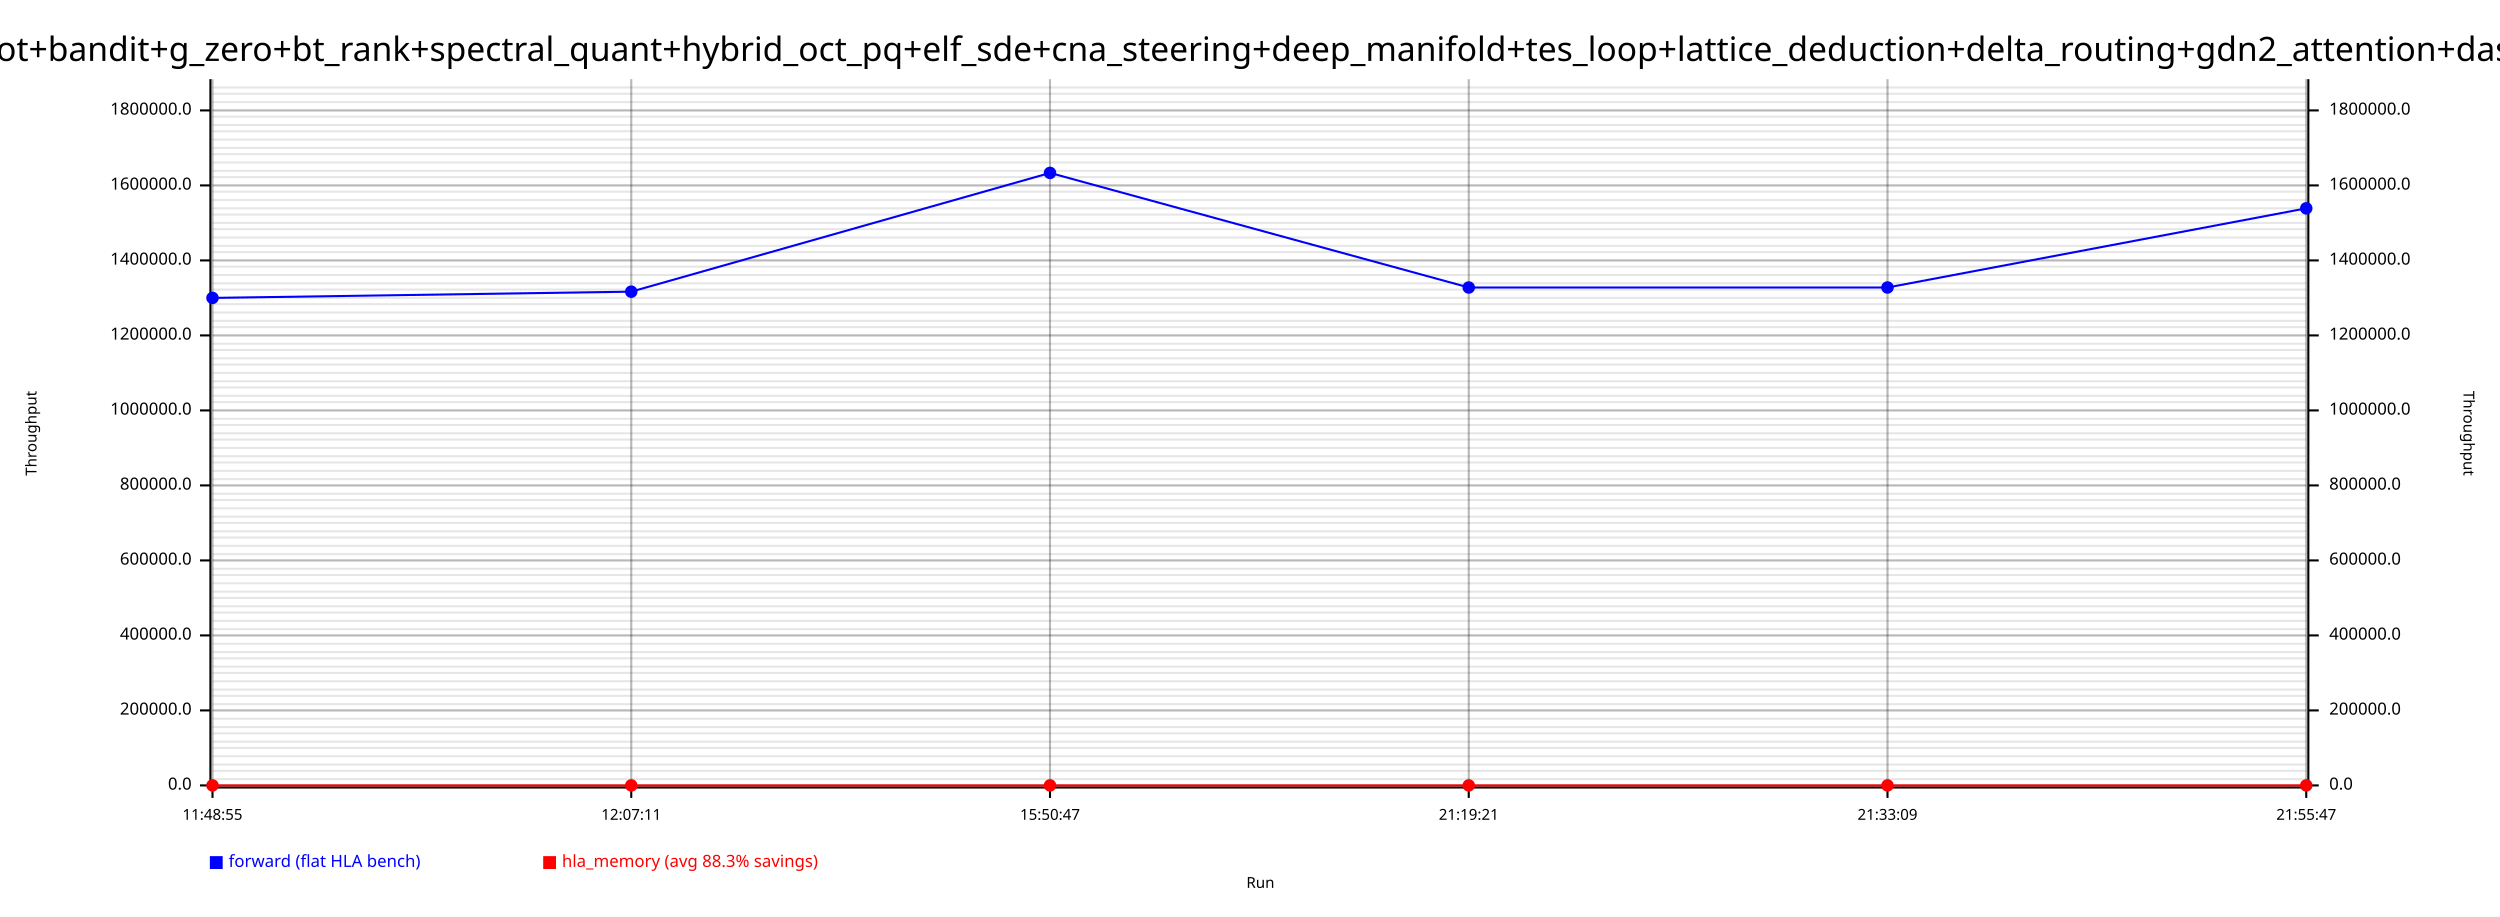
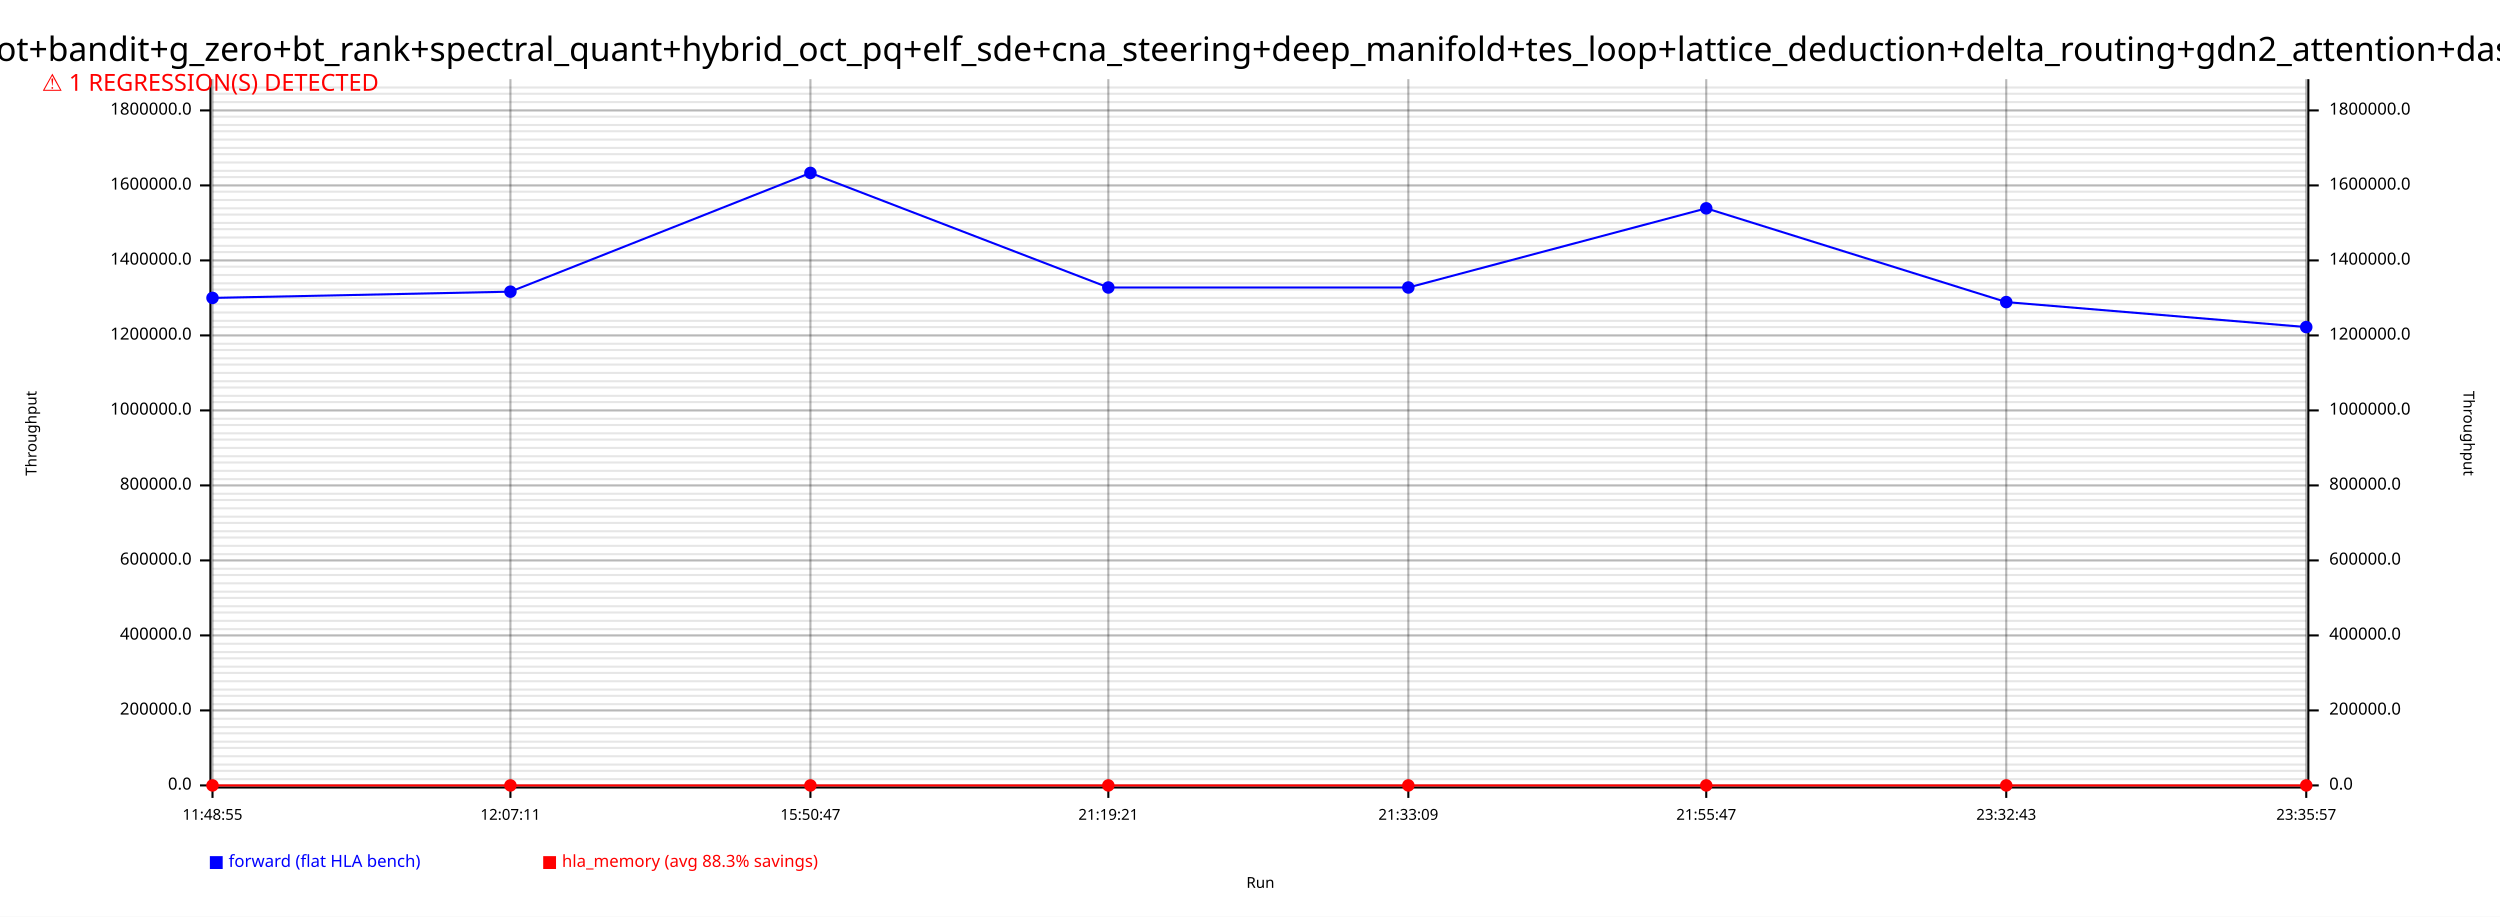
<svg xmlns="http://www.w3.org/2000/svg" width="1200" height="440" viewBox="0 0 1200 440">
  <rect x="0" y="0" width="1200" height="440" opacity="1" fill="#FFFFFF" stroke="none" />
  <text x="600" y="17" dy="0.76em" text-anchor="middle" font-family="sans-serif" font-size="16.129" opacity="1" fill="#000000">
Attn — Time Series [sparse_mlp+domain_latent+ppot+bandit+g_zero+bt_rank+spectral_quant+hybrid_oct_pq+elf_sde+cna_steering+deep_manifold+tes_loop+lattice_deduction+delta_routing+gdn2_attention+dash_attn+dreamer+lt2_looped+plasma_path+tf_loop]
</text>
  <line opacity="0.1" stroke="#000000" stroke-width="1" x1="102" y1="377" x2="102" y2="38" />
-   <line opacity="0.1" stroke="#000000" stroke-width="1" x1="303" y1="377" x2="303" y2="38" />
-   <line opacity="0.1" stroke="#000000" stroke-width="1" x1="504" y1="377" x2="504" y2="38" />
-   <line opacity="0.1" stroke="#000000" stroke-width="1" x1="705" y1="377" x2="705" y2="38" />
-   <line opacity="0.1" stroke="#000000" stroke-width="1" x1="906" y1="377" x2="906" y2="38" />
+   <line opacity="0.1" stroke="#000000" stroke-width="1" x1="245" y1="377" x2="245" y2="38" />
+   <line opacity="0.1" stroke="#000000" stroke-width="1" x1="389" y1="377" x2="389" y2="38" />
+   <line opacity="0.1" stroke="#000000" stroke-width="1" x1="532" y1="377" x2="532" y2="38" />
+   <line opacity="0.1" stroke="#000000" stroke-width="1" x1="676" y1="377" x2="676" y2="38" />
+   <line opacity="0.1" stroke="#000000" stroke-width="1" x1="819" y1="377" x2="819" y2="38" />
+   <line opacity="0.1" stroke="#000000" stroke-width="1" x1="963" y1="377" x2="963" y2="38" />
  <line opacity="0.1" stroke="#000000" stroke-width="1" x1="1107" y1="377" x2="1107" y2="38" />
  <line opacity="0.1" stroke="#000000" stroke-width="1" x1="102" y1="377" x2="1107" y2="377" />
  <line opacity="0.1" stroke="#000000" stroke-width="1" x1="102" y1="374" x2="1107" y2="374" />
  <line opacity="0.1" stroke="#000000" stroke-width="1" x1="102" y1="370" x2="1107" y2="370" />
  <line opacity="0.1" stroke="#000000" stroke-width="1" x1="102" y1="367" x2="1107" y2="367" />
  <line opacity="0.1" stroke="#000000" stroke-width="1" x1="102" y1="363" x2="1107" y2="363" />
  <line opacity="0.1" stroke="#000000" stroke-width="1" x1="102" y1="359" x2="1107" y2="359" />
  <line opacity="0.1" stroke="#000000" stroke-width="1" x1="102" y1="356" x2="1107" y2="356" />
  <line opacity="0.1" stroke="#000000" stroke-width="1" x1="102" y1="352" x2="1107" y2="352" />
  <line opacity="0.1" stroke="#000000" stroke-width="1" x1="102" y1="349" x2="1107" y2="349" />
  <line opacity="0.1" stroke="#000000" stroke-width="1" x1="102" y1="345" x2="1107" y2="345" />
  <line opacity="0.1" stroke="#000000" stroke-width="1" x1="102" y1="341" x2="1107" y2="341" />
  <line opacity="0.1" stroke="#000000" stroke-width="1" x1="102" y1="338" x2="1107" y2="338" />
  <line opacity="0.1" stroke="#000000" stroke-width="1" x1="102" y1="334" x2="1107" y2="334" />
  <line opacity="0.1" stroke="#000000" stroke-width="1" x1="102" y1="331" x2="1107" y2="331" />
  <line opacity="0.1" stroke="#000000" stroke-width="1" x1="102" y1="327" x2="1107" y2="327" />
  <line opacity="0.1" stroke="#000000" stroke-width="1" x1="102" y1="323" x2="1107" y2="323" />
  <line opacity="0.1" stroke="#000000" stroke-width="1" x1="102" y1="320" x2="1107" y2="320" />
  <line opacity="0.1" stroke="#000000" stroke-width="1" x1="102" y1="316" x2="1107" y2="316" />
  <line opacity="0.1" stroke="#000000" stroke-width="1" x1="102" y1="313" x2="1107" y2="313" />
  <line opacity="0.1" stroke="#000000" stroke-width="1" x1="102" y1="309" x2="1107" y2="309" />
  <line opacity="0.1" stroke="#000000" stroke-width="1" x1="102" y1="305" x2="1107" y2="305" />
  <line opacity="0.1" stroke="#000000" stroke-width="1" x1="102" y1="302" x2="1107" y2="302" />
  <line opacity="0.1" stroke="#000000" stroke-width="1" x1="102" y1="298" x2="1107" y2="298" />
  <line opacity="0.1" stroke="#000000" stroke-width="1" x1="102" y1="294" x2="1107" y2="294" />
  <line opacity="0.1" stroke="#000000" stroke-width="1" x1="102" y1="291" x2="1107" y2="291" />
  <line opacity="0.1" stroke="#000000" stroke-width="1" x1="102" y1="287" x2="1107" y2="287" />
  <line opacity="0.1" stroke="#000000" stroke-width="1" x1="102" y1="284" x2="1107" y2="284" />
  <line opacity="0.1" stroke="#000000" stroke-width="1" x1="102" y1="280" x2="1107" y2="280" />
  <line opacity="0.1" stroke="#000000" stroke-width="1" x1="102" y1="276" x2="1107" y2="276" />
  <line opacity="0.1" stroke="#000000" stroke-width="1" x1="102" y1="273" x2="1107" y2="273" />
  <line opacity="0.1" stroke="#000000" stroke-width="1" x1="102" y1="269" x2="1107" y2="269" />
  <line opacity="0.1" stroke="#000000" stroke-width="1" x1="102" y1="266" x2="1107" y2="266" />
  <line opacity="0.1" stroke="#000000" stroke-width="1" x1="102" y1="262" x2="1107" y2="262" />
  <line opacity="0.1" stroke="#000000" stroke-width="1" x1="102" y1="258" x2="1107" y2="258" />
  <line opacity="0.1" stroke="#000000" stroke-width="1" x1="102" y1="255" x2="1107" y2="255" />
  <line opacity="0.1" stroke="#000000" stroke-width="1" x1="102" y1="251" x2="1107" y2="251" />
  <line opacity="0.1" stroke="#000000" stroke-width="1" x1="102" y1="248" x2="1107" y2="248" />
  <line opacity="0.1" stroke="#000000" stroke-width="1" x1="102" y1="244" x2="1107" y2="244" />
  <line opacity="0.1" stroke="#000000" stroke-width="1" x1="102" y1="240" x2="1107" y2="240" />
  <line opacity="0.1" stroke="#000000" stroke-width="1" x1="102" y1="237" x2="1107" y2="237" />
  <line opacity="0.1" stroke="#000000" stroke-width="1" x1="102" y1="233" x2="1107" y2="233" />
  <line opacity="0.1" stroke="#000000" stroke-width="1" x1="102" y1="230" x2="1107" y2="230" />
  <line opacity="0.1" stroke="#000000" stroke-width="1" x1="102" y1="226" x2="1107" y2="226" />
  <line opacity="0.1" stroke="#000000" stroke-width="1" x1="102" y1="222" x2="1107" y2="222" />
  <line opacity="0.1" stroke="#000000" stroke-width="1" x1="102" y1="219" x2="1107" y2="219" />
  <line opacity="0.1" stroke="#000000" stroke-width="1" x1="102" y1="215" x2="1107" y2="215" />
  <line opacity="0.1" stroke="#000000" stroke-width="1" x1="102" y1="211" x2="1107" y2="211" />
  <line opacity="0.1" stroke="#000000" stroke-width="1" x1="102" y1="208" x2="1107" y2="208" />
  <line opacity="0.1" stroke="#000000" stroke-width="1" x1="102" y1="204" x2="1107" y2="204" />
  <line opacity="0.1" stroke="#000000" stroke-width="1" x1="102" y1="201" x2="1107" y2="201" />
  <line opacity="0.1" stroke="#000000" stroke-width="1" x1="102" y1="197" x2="1107" y2="197" />
  <line opacity="0.1" stroke="#000000" stroke-width="1" x1="102" y1="193" x2="1107" y2="193" />
  <line opacity="0.1" stroke="#000000" stroke-width="1" x1="102" y1="190" x2="1107" y2="190" />
  <line opacity="0.1" stroke="#000000" stroke-width="1" x1="102" y1="186" x2="1107" y2="186" />
  <line opacity="0.1" stroke="#000000" stroke-width="1" x1="102" y1="183" x2="1107" y2="183" />
  <line opacity="0.1" stroke="#000000" stroke-width="1" x1="102" y1="179" x2="1107" y2="179" />
  <line opacity="0.1" stroke="#000000" stroke-width="1" x1="102" y1="175" x2="1107" y2="175" />
  <line opacity="0.1" stroke="#000000" stroke-width="1" x1="102" y1="172" x2="1107" y2="172" />
  <line opacity="0.1" stroke="#000000" stroke-width="1" x1="102" y1="168" x2="1107" y2="168" />
  <line opacity="0.1" stroke="#000000" stroke-width="1" x1="102" y1="165" x2="1107" y2="165" />
  <line opacity="0.1" stroke="#000000" stroke-width="1" x1="102" y1="161" x2="1107" y2="161" />
  <line opacity="0.1" stroke="#000000" stroke-width="1" x1="102" y1="157" x2="1107" y2="157" />
  <line opacity="0.1" stroke="#000000" stroke-width="1" x1="102" y1="154" x2="1107" y2="154" />
  <line opacity="0.1" stroke="#000000" stroke-width="1" x1="102" y1="150" x2="1107" y2="150" />
  <line opacity="0.1" stroke="#000000" stroke-width="1" x1="102" y1="146" x2="1107" y2="146" />
  <line opacity="0.1" stroke="#000000" stroke-width="1" x1="102" y1="143" x2="1107" y2="143" />
  <line opacity="0.1" stroke="#000000" stroke-width="1" x1="102" y1="139" x2="1107" y2="139" />
  <line opacity="0.1" stroke="#000000" stroke-width="1" x1="102" y1="136" x2="1107" y2="136" />
  <line opacity="0.1" stroke="#000000" stroke-width="1" x1="102" y1="132" x2="1107" y2="132" />
  <line opacity="0.1" stroke="#000000" stroke-width="1" x1="102" y1="128" x2="1107" y2="128" />
  <line opacity="0.1" stroke="#000000" stroke-width="1" x1="102" y1="125" x2="1107" y2="125" />
  <line opacity="0.1" stroke="#000000" stroke-width="1" x1="102" y1="121" x2="1107" y2="121" />
  <line opacity="0.1" stroke="#000000" stroke-width="1" x1="102" y1="118" x2="1107" y2="118" />
  <line opacity="0.1" stroke="#000000" stroke-width="1" x1="102" y1="114" x2="1107" y2="114" />
  <line opacity="0.1" stroke="#000000" stroke-width="1" x1="102" y1="110" x2="1107" y2="110" />
  <line opacity="0.1" stroke="#000000" stroke-width="1" x1="102" y1="107" x2="1107" y2="107" />
  <line opacity="0.1" stroke="#000000" stroke-width="1" x1="102" y1="103" x2="1107" y2="103" />
  <line opacity="0.1" stroke="#000000" stroke-width="1" x1="102" y1="100" x2="1107" y2="100" />
  <line opacity="0.1" stroke="#000000" stroke-width="1" x1="102" y1="96" x2="1107" y2="96" />
  <line opacity="0.1" stroke="#000000" stroke-width="1" x1="102" y1="92" x2="1107" y2="92" />
  <line opacity="0.1" stroke="#000000" stroke-width="1" x1="102" y1="89" x2="1107" y2="89" />
  <line opacity="0.1" stroke="#000000" stroke-width="1" x1="102" y1="85" x2="1107" y2="85" />
  <line opacity="0.1" stroke="#000000" stroke-width="1" x1="102" y1="82" x2="1107" y2="82" />
  <line opacity="0.1" stroke="#000000" stroke-width="1" x1="102" y1="78" x2="1107" y2="78" />
  <line opacity="0.1" stroke="#000000" stroke-width="1" x1="102" y1="74" x2="1107" y2="74" />
  <line opacity="0.1" stroke="#000000" stroke-width="1" x1="102" y1="71" x2="1107" y2="71" />
  <line opacity="0.1" stroke="#000000" stroke-width="1" x1="102" y1="67" x2="1107" y2="67" />
  <line opacity="0.1" stroke="#000000" stroke-width="1" x1="102" y1="63" x2="1107" y2="63" />
  <line opacity="0.1" stroke="#000000" stroke-width="1" x1="102" y1="60" x2="1107" y2="60" />
  <line opacity="0.1" stroke="#000000" stroke-width="1" x1="102" y1="56" x2="1107" y2="56" />
  <line opacity="0.1" stroke="#000000" stroke-width="1" x1="102" y1="53" x2="1107" y2="53" />
  <line opacity="0.1" stroke="#000000" stroke-width="1" x1="102" y1="49" x2="1107" y2="49" />
  <line opacity="0.1" stroke="#000000" stroke-width="1" x1="102" y1="45" x2="1107" y2="45" />
  <line opacity="0.1" stroke="#000000" stroke-width="1" x1="102" y1="42" x2="1107" y2="42" />
  <text x="12" y="208" dy="0.76em" text-anchor="middle" font-family="sans-serif" font-size="7.258" opacity="1" fill="#000000" transform="rotate(270, 12, 208)">
Throughput
</text>
  <text x="605" y="428" dy="-0.5ex" text-anchor="middle" font-family="sans-serif" font-size="7.258" opacity="1" fill="#000000">
Run
</text>
  <text x="1188" y="208" dy="0.76em" text-anchor="middle" font-family="sans-serif" font-size="7.258" opacity="1" fill="#000000" transform="rotate(90, 1188, 208)">
Throughput
</text>
  <line opacity="0.2" stroke="#000000" stroke-width="1" x1="102" y1="377" x2="102" y2="38" />
-   <line opacity="0.2" stroke="#000000" stroke-width="1" x1="303" y1="377" x2="303" y2="38" />
-   <line opacity="0.2" stroke="#000000" stroke-width="1" x1="504" y1="377" x2="504" y2="38" />
-   <line opacity="0.2" stroke="#000000" stroke-width="1" x1="705" y1="377" x2="705" y2="38" />
-   <line opacity="0.2" stroke="#000000" stroke-width="1" x1="906" y1="377" x2="906" y2="38" />
+   <line opacity="0.2" stroke="#000000" stroke-width="1" x1="245" y1="377" x2="245" y2="38" />
+   <line opacity="0.2" stroke="#000000" stroke-width="1" x1="389" y1="377" x2="389" y2="38" />
+   <line opacity="0.2" stroke="#000000" stroke-width="1" x1="532" y1="377" x2="532" y2="38" />
+   <line opacity="0.2" stroke="#000000" stroke-width="1" x1="676" y1="377" x2="676" y2="38" />
+   <line opacity="0.2" stroke="#000000" stroke-width="1" x1="819" y1="377" x2="819" y2="38" />
+   <line opacity="0.2" stroke="#000000" stroke-width="1" x1="963" y1="377" x2="963" y2="38" />
  <line opacity="0.2" stroke="#000000" stroke-width="1" x1="1107" y1="377" x2="1107" y2="38" />
  <line opacity="0.2" stroke="#000000" stroke-width="1" x1="102" y1="377" x2="1107" y2="377" />
  <line opacity="0.2" stroke="#000000" stroke-width="1" x1="102" y1="341" x2="1107" y2="341" />
  <line opacity="0.2" stroke="#000000" stroke-width="1" x1="102" y1="305" x2="1107" y2="305" />
  <line opacity="0.2" stroke="#000000" stroke-width="1" x1="102" y1="269" x2="1107" y2="269" />
  <line opacity="0.2" stroke="#000000" stroke-width="1" x1="102" y1="233" x2="1107" y2="233" />
  <line opacity="0.2" stroke="#000000" stroke-width="1" x1="102" y1="197" x2="1107" y2="197" />
  <line opacity="0.2" stroke="#000000" stroke-width="1" x1="102" y1="161" x2="1107" y2="161" />
  <line opacity="0.2" stroke="#000000" stroke-width="1" x1="102" y1="125" x2="1107" y2="125" />
  <line opacity="0.2" stroke="#000000" stroke-width="1" x1="102" y1="89" x2="1107" y2="89" />
  <line opacity="0.2" stroke="#000000" stroke-width="1" x1="102" y1="53" x2="1107" y2="53" />
  <polyline fill="none" opacity="1" stroke="#000000" stroke-width="1" points="101,38 101,377 " />
  <text x="92" y="377" dy="0.5ex" text-anchor="end" font-family="sans-serif" font-size="8.065" opacity="1" fill="#000000">
0.0
</text>
  <polyline fill="none" opacity="1" stroke="#000000" stroke-width="1" points="96,377 101,377 " />
  <text x="92" y="341" dy="0.5ex" text-anchor="end" font-family="sans-serif" font-size="8.065" opacity="1" fill="#000000">
200000.0
</text>
  <polyline fill="none" opacity="1" stroke="#000000" stroke-width="1" points="96,341 101,341 " />
  <text x="92" y="305" dy="0.5ex" text-anchor="end" font-family="sans-serif" font-size="8.065" opacity="1" fill="#000000">
400000.0
</text>
  <polyline fill="none" opacity="1" stroke="#000000" stroke-width="1" points="96,305 101,305 " />
  <text x="92" y="269" dy="0.5ex" text-anchor="end" font-family="sans-serif" font-size="8.065" opacity="1" fill="#000000">
600000.0
</text>
  <polyline fill="none" opacity="1" stroke="#000000" stroke-width="1" points="96,269 101,269 " />
  <text x="92" y="233" dy="0.5ex" text-anchor="end" font-family="sans-serif" font-size="8.065" opacity="1" fill="#000000">
800000.0
</text>
  <polyline fill="none" opacity="1" stroke="#000000" stroke-width="1" points="96,233 101,233 " />
  <text x="92" y="197" dy="0.5ex" text-anchor="end" font-family="sans-serif" font-size="8.065" opacity="1" fill="#000000">
1000000.0
</text>
  <polyline fill="none" opacity="1" stroke="#000000" stroke-width="1" points="96,197 101,197 " />
  <text x="92" y="161" dy="0.5ex" text-anchor="end" font-family="sans-serif" font-size="8.065" opacity="1" fill="#000000">
1200000.0
</text>
  <polyline fill="none" opacity="1" stroke="#000000" stroke-width="1" points="96,161 101,161 " />
  <text x="92" y="125" dy="0.5ex" text-anchor="end" font-family="sans-serif" font-size="8.065" opacity="1" fill="#000000">
1400000.0
</text>
  <polyline fill="none" opacity="1" stroke="#000000" stroke-width="1" points="96,125 101,125 " />
  <text x="92" y="89" dy="0.5ex" text-anchor="end" font-family="sans-serif" font-size="8.065" opacity="1" fill="#000000">
1600000.0
</text>
  <polyline fill="none" opacity="1" stroke="#000000" stroke-width="1" points="96,89 101,89 " />
  <text x="92" y="53" dy="0.5ex" text-anchor="end" font-family="sans-serif" font-size="8.065" opacity="1" fill="#000000">
1800000.0
</text>
  <polyline fill="none" opacity="1" stroke="#000000" stroke-width="1" points="96,53 101,53 " />
  <polyline fill="none" opacity="1" stroke="#000000" stroke-width="1" points="102,378 1107,378 " />
  <text x="102" y="388" dy="0.76em" text-anchor="middle" font-family="sans-serif" font-size="7.258" opacity="1" fill="#000000">
11:48:55
</text>
  <polyline fill="none" opacity="1" stroke="#000000" stroke-width="1" points="102,378 102,383 " />
-   <text x="303" y="388" dy="0.76em" text-anchor="middle" font-family="sans-serif" font-size="7.258" opacity="1" fill="#000000">
+   <text x="245" y="388" dy="0.76em" text-anchor="middle" font-family="sans-serif" font-size="7.258" opacity="1" fill="#000000">
12:07:11
</text>
-   <polyline fill="none" opacity="1" stroke="#000000" stroke-width="1" points="303,378 303,383 " />
-   <text x="504" y="388" dy="0.76em" text-anchor="middle" font-family="sans-serif" font-size="7.258" opacity="1" fill="#000000">
+   <polyline fill="none" opacity="1" stroke="#000000" stroke-width="1" points="245,378 245,383 " />
+   <text x="389" y="388" dy="0.76em" text-anchor="middle" font-family="sans-serif" font-size="7.258" opacity="1" fill="#000000">
15:50:47
</text>
-   <polyline fill="none" opacity="1" stroke="#000000" stroke-width="1" points="504,378 504,383 " />
-   <text x="705" y="388" dy="0.76em" text-anchor="middle" font-family="sans-serif" font-size="7.258" opacity="1" fill="#000000">
+   <polyline fill="none" opacity="1" stroke="#000000" stroke-width="1" points="389,378 389,383 " />
+   <text x="532" y="388" dy="0.76em" text-anchor="middle" font-family="sans-serif" font-size="7.258" opacity="1" fill="#000000">
21:19:21
</text>
-   <polyline fill="none" opacity="1" stroke="#000000" stroke-width="1" points="705,378 705,383 " />
-   <text x="906" y="388" dy="0.76em" text-anchor="middle" font-family="sans-serif" font-size="7.258" opacity="1" fill="#000000">
+   <polyline fill="none" opacity="1" stroke="#000000" stroke-width="1" points="532,378 532,383 " />
+   <text x="676" y="388" dy="0.76em" text-anchor="middle" font-family="sans-serif" font-size="7.258" opacity="1" fill="#000000">
21:33:09
</text>
-   <polyline fill="none" opacity="1" stroke="#000000" stroke-width="1" points="906,378 906,383 " />
+   <polyline fill="none" opacity="1" stroke="#000000" stroke-width="1" points="676,378 676,383 " />
+   <text x="819" y="388" dy="0.76em" text-anchor="middle" font-family="sans-serif" font-size="7.258" opacity="1" fill="#000000">
+ 21:55:47
+ </text>
+   <polyline fill="none" opacity="1" stroke="#000000" stroke-width="1" points="819,378 819,383 " />
+   <text x="963" y="388" dy="0.76em" text-anchor="middle" font-family="sans-serif" font-size="7.258" opacity="1" fill="#000000">
+ 23:32:43
+ </text>
+   <polyline fill="none" opacity="1" stroke="#000000" stroke-width="1" points="963,378 963,383 " />
  <text x="1107" y="388" dy="0.76em" text-anchor="middle" font-family="sans-serif" font-size="7.258" opacity="1" fill="#000000">
- 21:55:47
+ 23:35:57
</text>
  <polyline fill="none" opacity="1" stroke="#000000" stroke-width="1" points="1107,378 1107,383 " />
  <polyline fill="none" opacity="1" stroke="#000000" stroke-width="1" points="1108,38 1108,377 " />
  <text x="1118" y="377" dy="0.5ex" text-anchor="start" font-family="sans-serif" font-size="8.065" opacity="1" fill="#000000">
0.0
</text>
  <polyline fill="none" opacity="1" stroke="#000000" stroke-width="1" points="1108,377 1113,377 " />
  <text x="1118" y="341" dy="0.5ex" text-anchor="start" font-family="sans-serif" font-size="8.065" opacity="1" fill="#000000">
200000.0
</text>
  <polyline fill="none" opacity="1" stroke="#000000" stroke-width="1" points="1108,341 1113,341 " />
  <text x="1118" y="305" dy="0.5ex" text-anchor="start" font-family="sans-serif" font-size="8.065" opacity="1" fill="#000000">
400000.0
</text>
  <polyline fill="none" opacity="1" stroke="#000000" stroke-width="1" points="1108,305 1113,305 " />
  <text x="1118" y="269" dy="0.5ex" text-anchor="start" font-family="sans-serif" font-size="8.065" opacity="1" fill="#000000">
600000.0
</text>
  <polyline fill="none" opacity="1" stroke="#000000" stroke-width="1" points="1108,269 1113,269 " />
  <text x="1118" y="233" dy="0.5ex" text-anchor="start" font-family="sans-serif" font-size="8.065" opacity="1" fill="#000000">
800000.0
</text>
  <polyline fill="none" opacity="1" stroke="#000000" stroke-width="1" points="1108,233 1113,233 " />
  <text x="1118" y="197" dy="0.5ex" text-anchor="start" font-family="sans-serif" font-size="8.065" opacity="1" fill="#000000">
1000000.0
</text>
  <polyline fill="none" opacity="1" stroke="#000000" stroke-width="1" points="1108,197 1113,197 " />
  <text x="1118" y="161" dy="0.5ex" text-anchor="start" font-family="sans-serif" font-size="8.065" opacity="1" fill="#000000">
1200000.0
</text>
  <polyline fill="none" opacity="1" stroke="#000000" stroke-width="1" points="1108,161 1113,161 " />
  <text x="1118" y="125" dy="0.5ex" text-anchor="start" font-family="sans-serif" font-size="8.065" opacity="1" fill="#000000">
1400000.0
</text>
  <polyline fill="none" opacity="1" stroke="#000000" stroke-width="1" points="1108,125 1113,125 " />
  <text x="1118" y="89" dy="0.5ex" text-anchor="start" font-family="sans-serif" font-size="8.065" opacity="1" fill="#000000">
1600000.0
</text>
  <polyline fill="none" opacity="1" stroke="#000000" stroke-width="1" points="1108,89 1113,89 " />
  <text x="1118" y="53" dy="0.5ex" text-anchor="start" font-family="sans-serif" font-size="8.065" opacity="1" fill="#000000">
1800000.0
</text>
  <polyline fill="none" opacity="1" stroke="#000000" stroke-width="1" points="1108,53 1113,53 " />
-   <polyline fill="none" opacity="1" stroke="#0000FF" stroke-width="1" points="102,143 303,140 504,83 705,138 906,138 1107,100 " />
+   <polyline fill="none" opacity="1" stroke="#0000FF" stroke-width="1" points="102,143 245,140 389,83 532,138 676,138 819,100 963,145 1107,157 " />
  <circle cx="102" cy="143" r="3" opacity="1" fill="#0000FF" stroke="none" stroke-width="1" />
-   <circle cx="303" cy="140" r="3" opacity="1" fill="#0000FF" stroke="none" stroke-width="1" />
-   <circle cx="504" cy="83" r="3" opacity="1" fill="#0000FF" stroke="none" stroke-width="1" />
-   <circle cx="705" cy="138" r="3" opacity="1" fill="#0000FF" stroke="none" stroke-width="1" />
-   <circle cx="906" cy="138" r="3" opacity="1" fill="#0000FF" stroke="none" stroke-width="1" />
-   <circle cx="1107" cy="100" r="3" opacity="1" fill="#0000FF" stroke="none" stroke-width="1" />
+   <circle cx="245" cy="140" r="3" opacity="1" fill="#0000FF" stroke="none" stroke-width="1" />
+   <circle cx="389" cy="83" r="3" opacity="1" fill="#0000FF" stroke="none" stroke-width="1" />
+   <circle cx="532" cy="138" r="3" opacity="1" fill="#0000FF" stroke="none" stroke-width="1" />
+   <circle cx="676" cy="138" r="3" opacity="1" fill="#0000FF" stroke="none" stroke-width="1" />
+   <circle cx="819" cy="100" r="3" opacity="1" fill="#0000FF" stroke="none" stroke-width="1" />
+   <circle cx="963" cy="145" r="3" opacity="1" fill="#0000FF" stroke="none" stroke-width="1" />
+   <circle cx="1107" cy="157" r="3" opacity="1" fill="#0000FF" stroke="none" stroke-width="1" />
  <text x="100" y="410" dy="0.76em" text-anchor="start" font-family="sans-serif" font-size="8.065" opacity="1" fill="#0000FF">
■ forward (flat HLA bench)
</text>
-   <polyline fill="none" opacity="1" stroke="#FF0000" stroke-width="1" points="102,377 303,377 504,377 705,377 906,377 1107,377 " />
+   <polyline fill="none" opacity="1" stroke="#FF0000" stroke-width="1" points="102,377 245,377 389,377 532,377 676,377 819,377 963,377 1107,377 " />
  <circle cx="102" cy="377" r="3" opacity="1" fill="#FF0000" stroke="none" stroke-width="1" />
-   <circle cx="303" cy="377" r="3" opacity="1" fill="#FF0000" stroke="none" stroke-width="1" />
-   <circle cx="504" cy="377" r="3" opacity="1" fill="#FF0000" stroke="none" stroke-width="1" />
-   <circle cx="705" cy="377" r="3" opacity="1" fill="#FF0000" stroke="none" stroke-width="1" />
-   <circle cx="906" cy="377" r="3" opacity="1" fill="#FF0000" stroke="none" stroke-width="1" />
+   <circle cx="245" cy="377" r="3" opacity="1" fill="#FF0000" stroke="none" stroke-width="1" />
+   <circle cx="389" cy="377" r="3" opacity="1" fill="#FF0000" stroke="none" stroke-width="1" />
+   <circle cx="532" cy="377" r="3" opacity="1" fill="#FF0000" stroke="none" stroke-width="1" />
+   <circle cx="676" cy="377" r="3" opacity="1" fill="#FF0000" stroke="none" stroke-width="1" />
+   <circle cx="819" cy="377" r="3" opacity="1" fill="#FF0000" stroke="none" stroke-width="1" />
+   <circle cx="963" cy="377" r="3" opacity="1" fill="#FF0000" stroke="none" stroke-width="1" />
  <circle cx="1107" cy="377" r="3" opacity="1" fill="#FF0000" stroke="none" stroke-width="1" />
  <text x="260" y="410" dy="0.76em" text-anchor="start" font-family="sans-serif" font-size="8.065" opacity="1" fill="#FF0000">
■ hla_memory (avg 88.3% savings)
</text>
+   <text x="20" y="35" dy="0.76em" text-anchor="start" font-family="sans-serif" font-size="11.29" opacity="1" fill="#FF0000">
+ ⚠ 1 REGRESSION(S) DETECTED
+ </text>
</svg>
